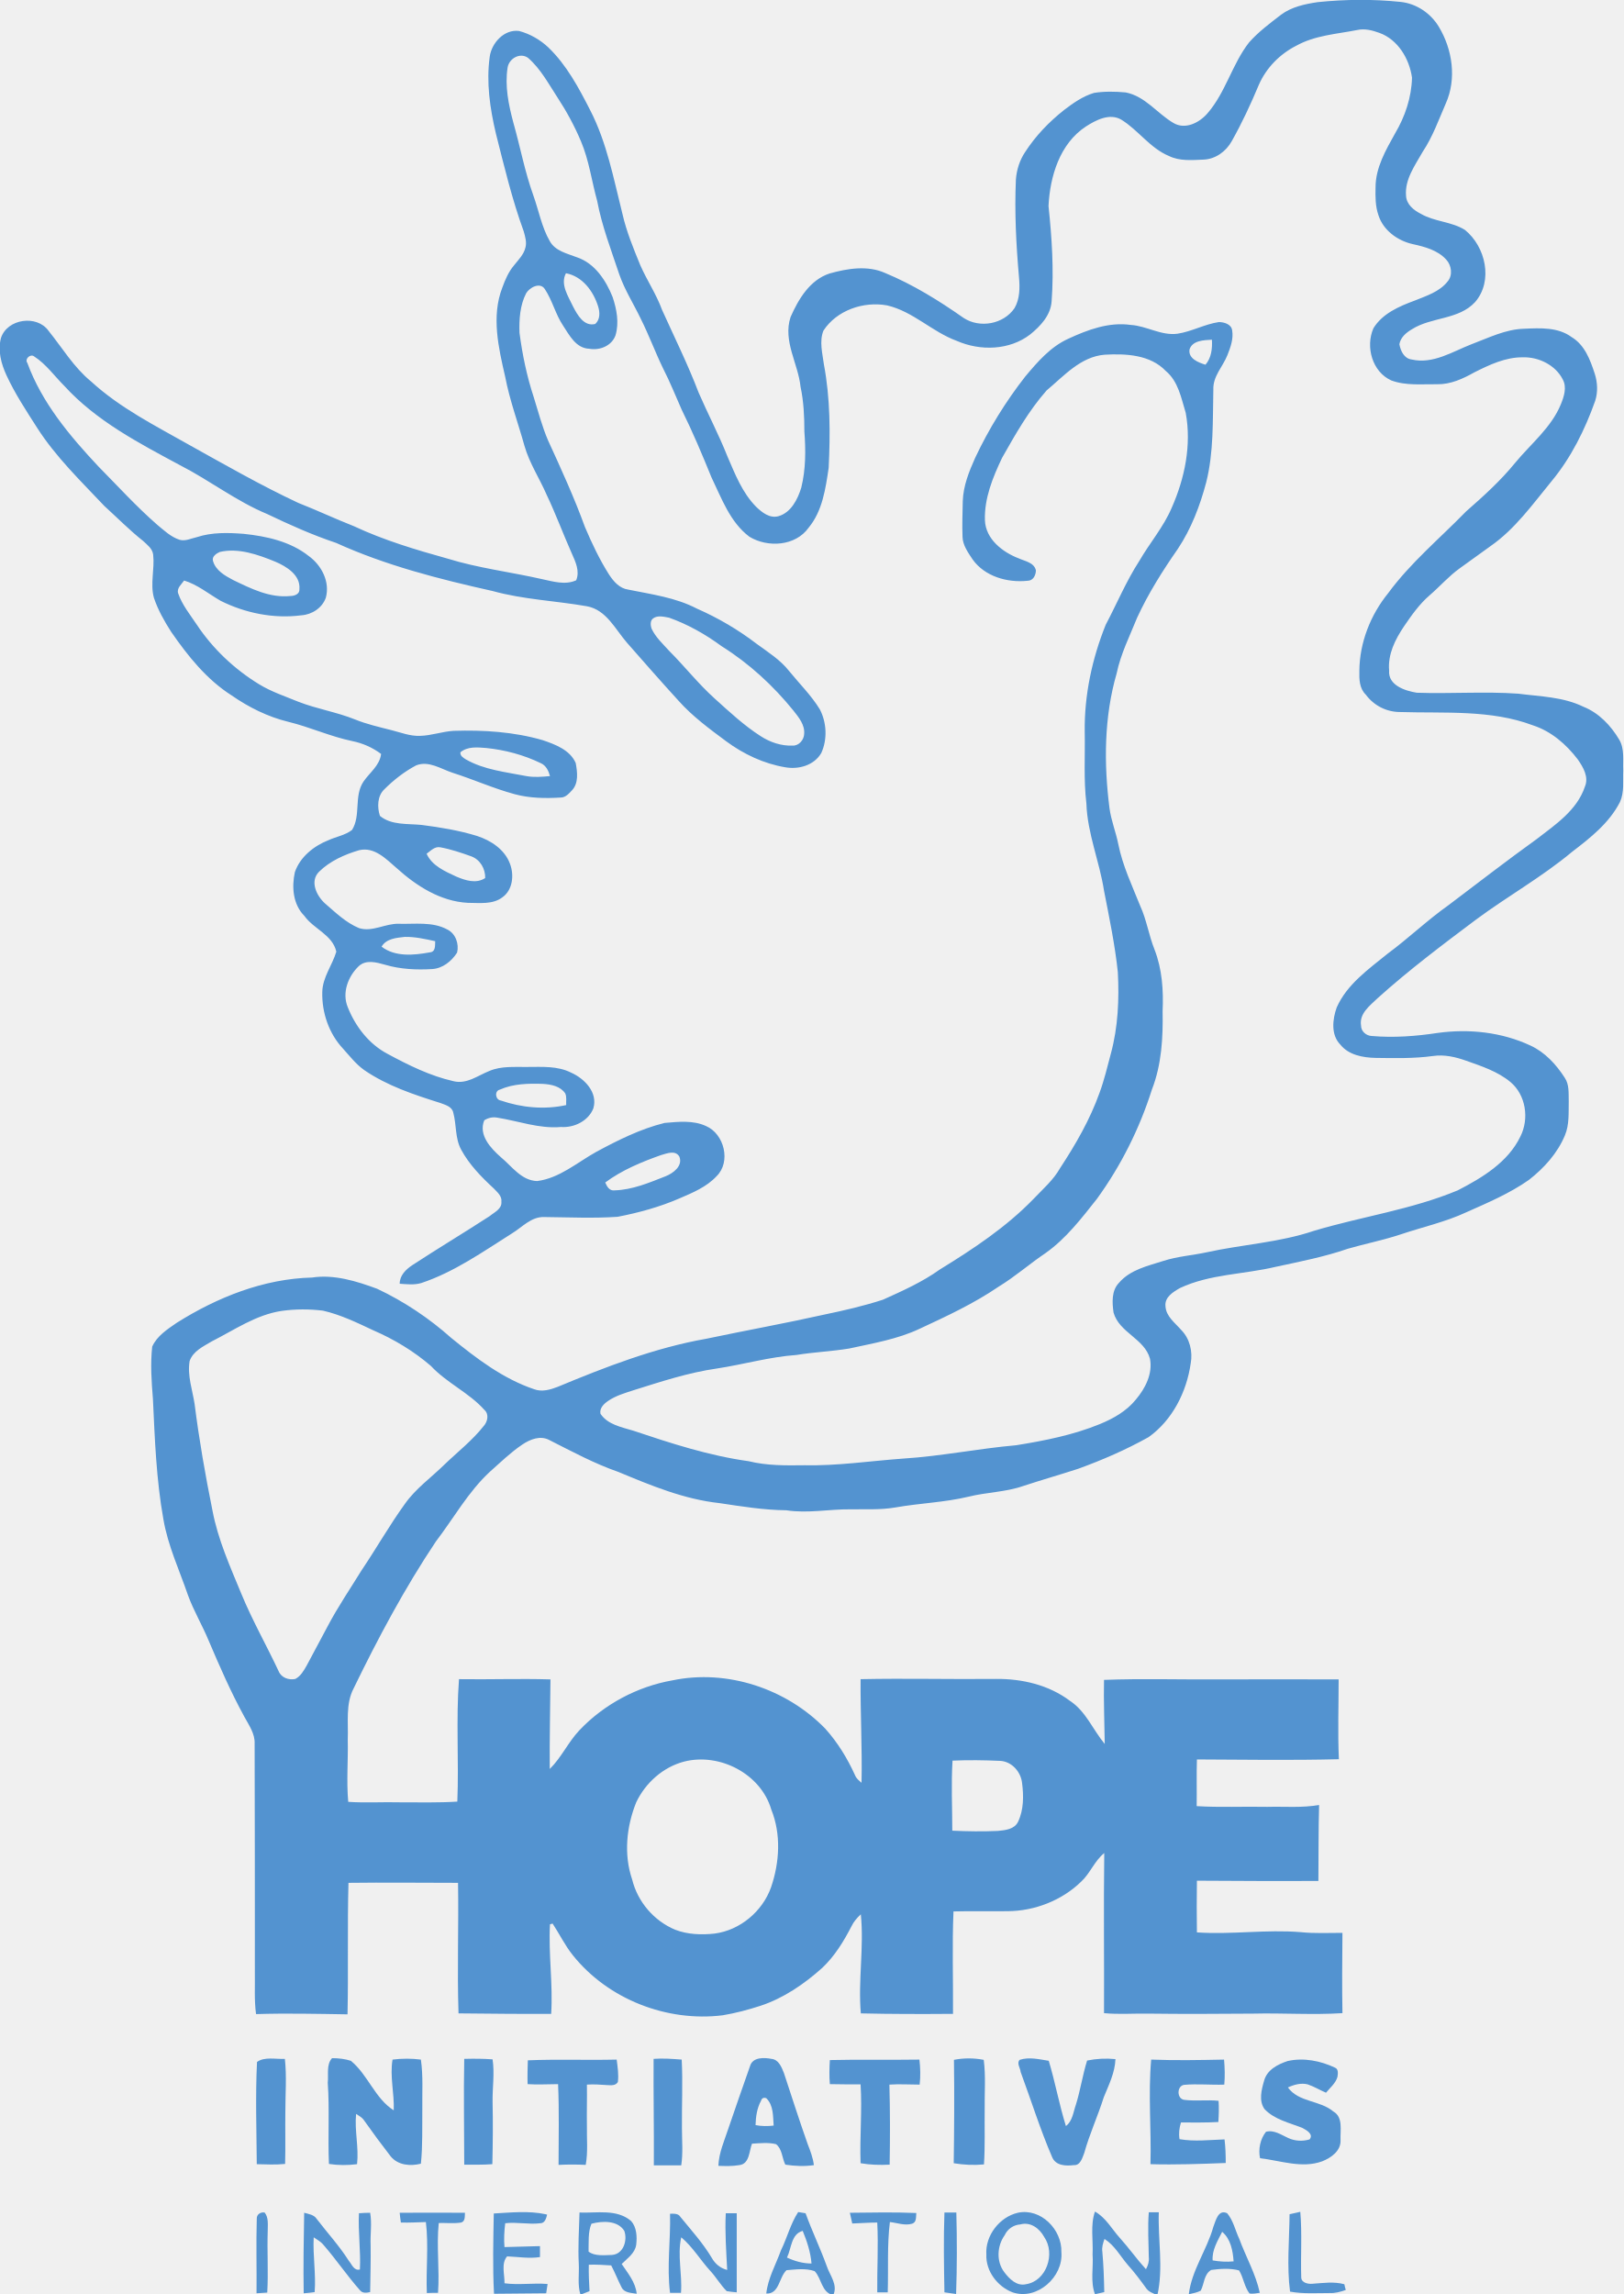
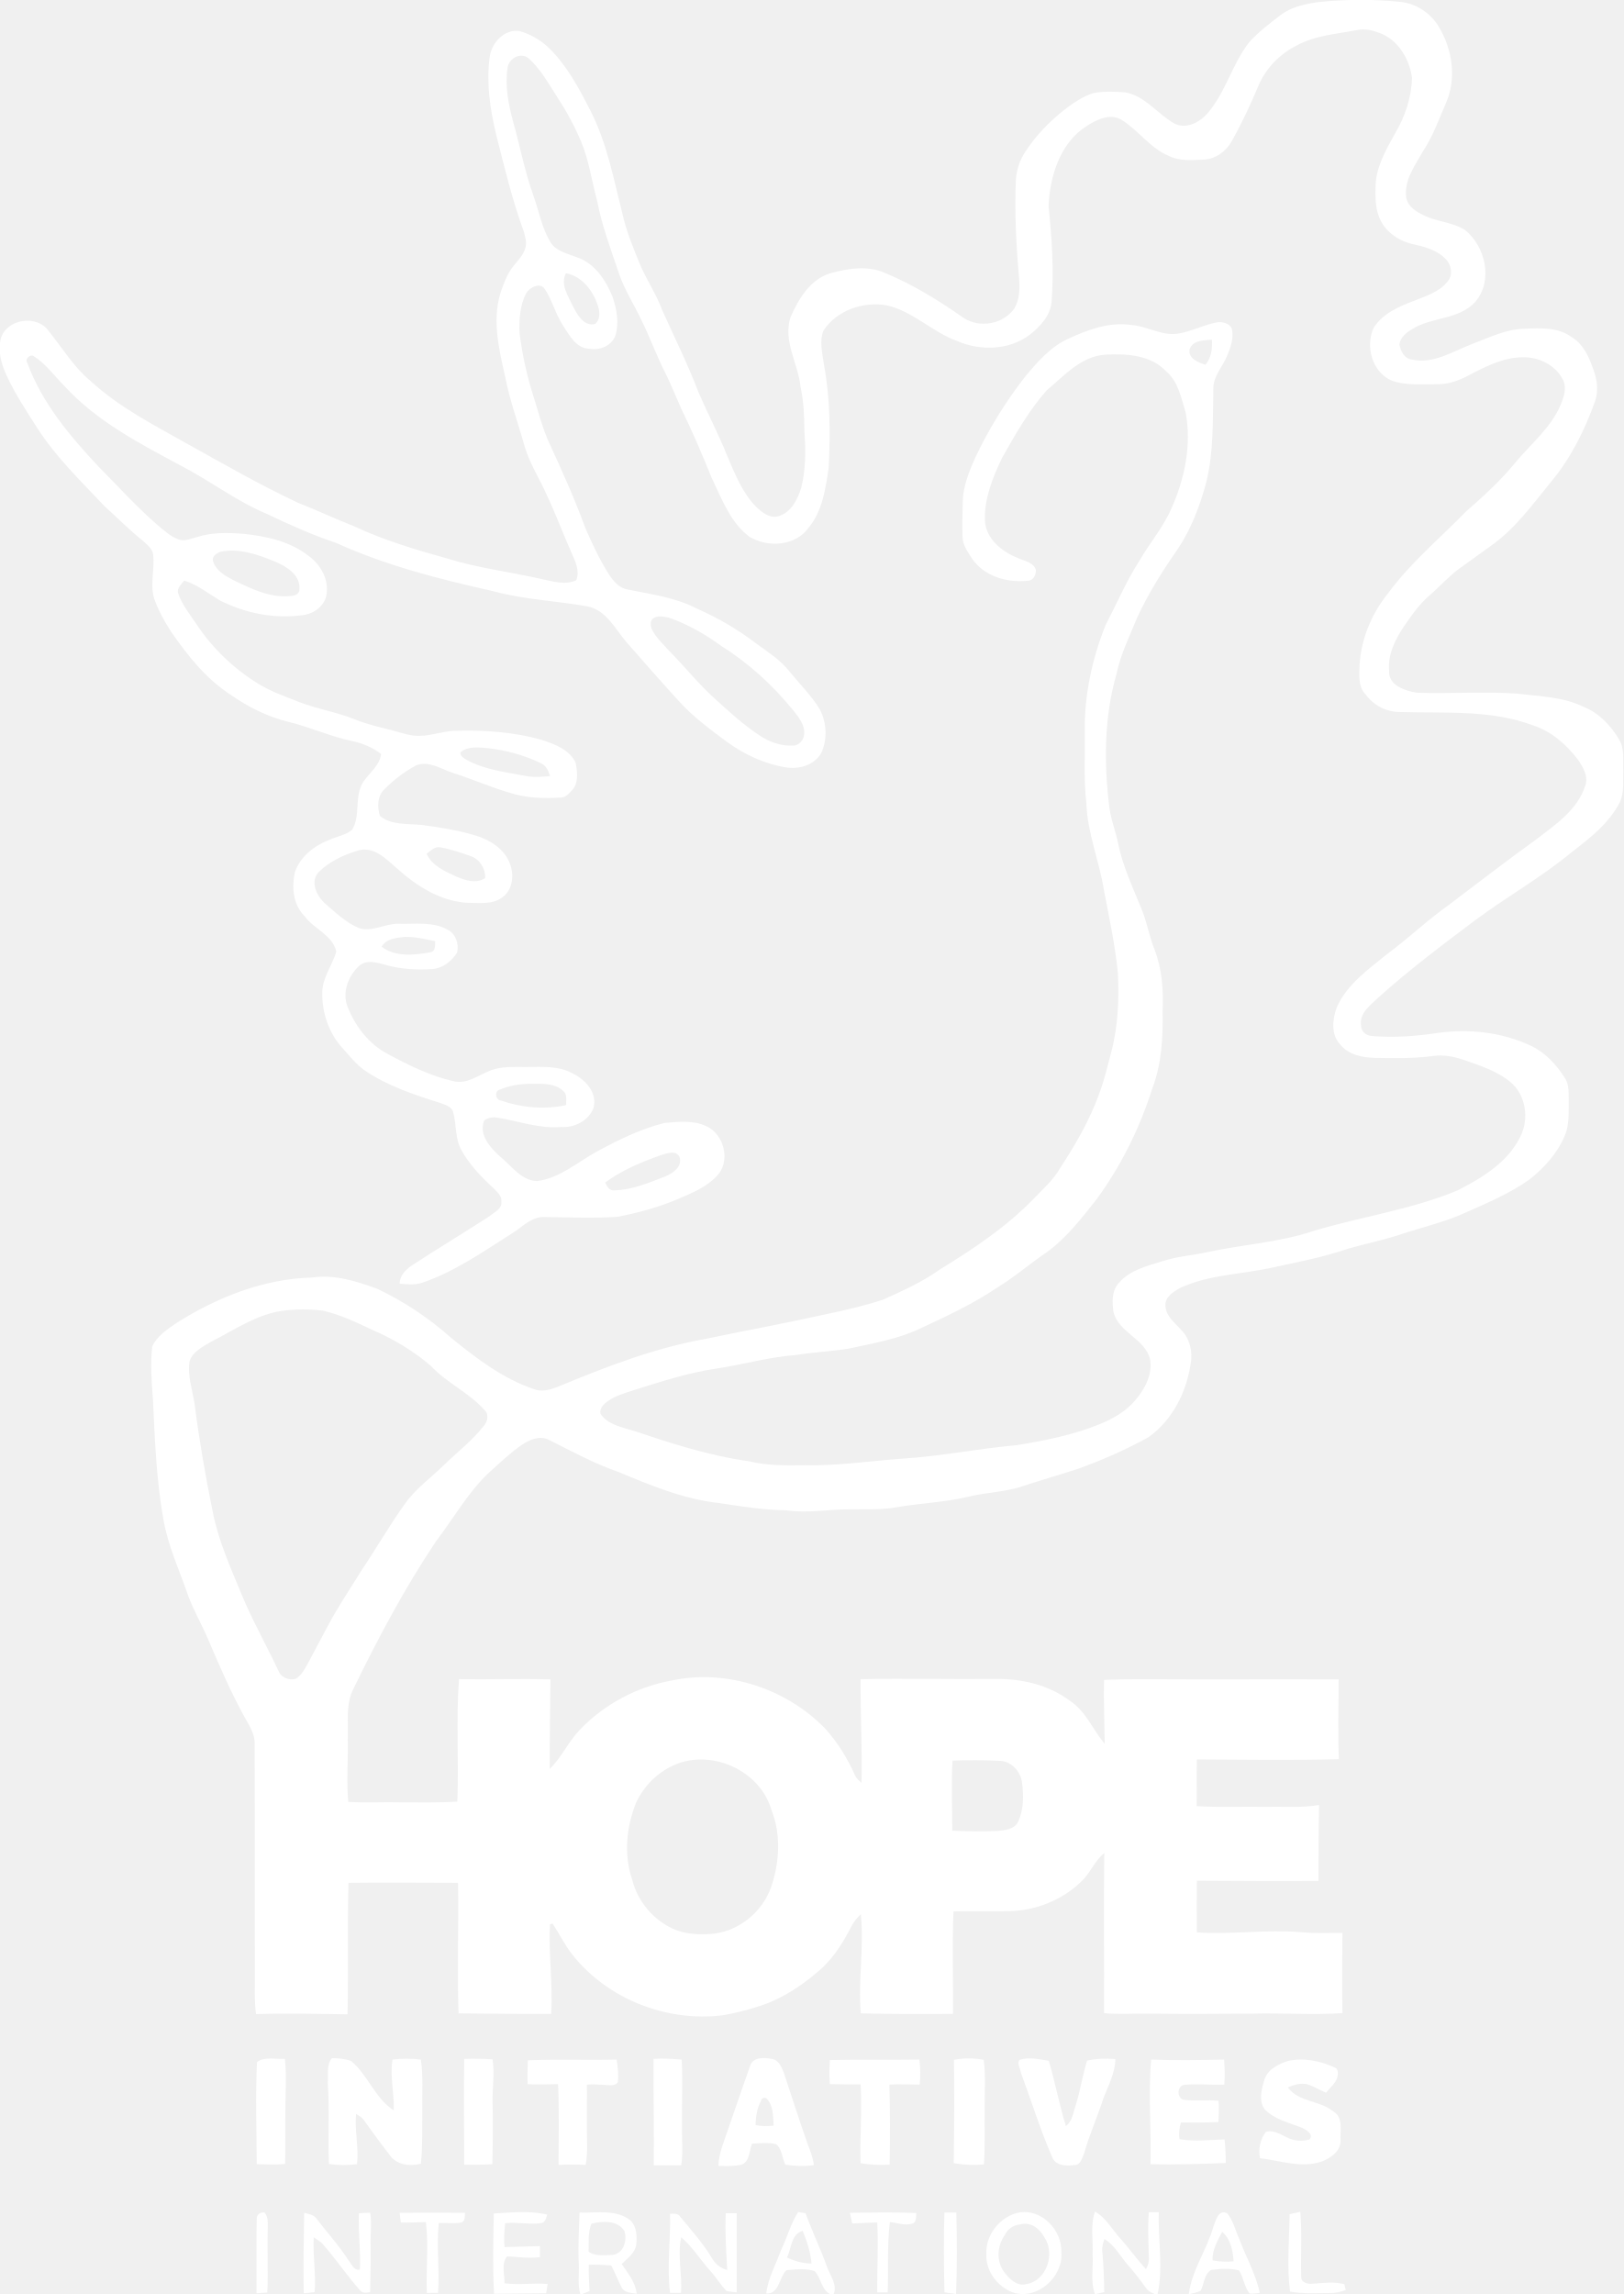
<svg xmlns="http://www.w3.org/2000/svg" version="1.1" id="Layer_1" x="0px" y="0px" viewBox="0 0 681.5 963" style="enable-background:new 0 0 681.5 963;" xml:space="preserve">
  <style type="text/css">
- 	.st0{fill:#5393D0;}
+ 	.st0{fill:#FFFFFF;}
</style>
  <g id="_x23_5393d0ff">
    <path class="st0" d="M537.8,6.2c4.4-3.3,10-4.5,15.4-5.3c11.6-1.2,23.2-1.3,34.8-0.1c6.7,0.7,12.7,4.8,16.1,10.5   c5.7,9.5,7.5,21.8,2.9,32.1c-3,6.9-5.5,14-9.7,20.3c-3.2,5.7-7.6,11.6-7,18.5c0.2,3.7,3.3,6.1,6.3,7.6c5.7,3.3,12.8,3.2,18.4,6.7   c8.7,7,12,21.4,4.3,30.3c-6.9,7.5-18.3,6.2-26.5,11.4c-2.4,1.4-4.8,3.4-5.3,6.3c0.5,2.8,2,6,5.1,6.4c9,2.1,17.2-3.3,25.2-6.4   c7.2-2.7,14.3-6.3,22.1-6.5c6.8-0.3,14.2-0.7,19.9,3.5c5.5,3.3,7.8,9.5,9.7,15.3c1.2,3.7,1.4,7.8,0.2,11.5   c-4.3,12.1-10.1,23.8-18.3,33.7c-7.9,9.6-15.3,20.1-25.7,27.3c-4.3,3.1-8.6,6.2-12.9,9.3c-4.6,3.3-8.3,7.6-12.6,11.3   s-7.6,8.4-10.8,13.1c-3.7,5.5-6.8,11.7-6.2,18.5c-0.5,6.2,6.7,8.5,11.6,9.3c14.2,0.5,28.4-0.6,42.6,0.4c9.2,1.2,18.8,1.3,27.4,5.5   c6.5,2.6,11.5,7.9,15,13.8c2.3,3.9,1.5,8.6,1.7,13c-0.2,4.4,0.5,9-1.4,13.2c-4.5,8.8-12.4,15-20.1,20.9   c-12.7,10.6-27.2,18.7-40.4,28.5c-14,10.5-28.1,21.1-41.2,32.9c-3.2,3.1-7.8,6.4-7,11.5c0,2.5,2.2,4.3,4.5,4.4   c9.3,0.8,18.6,0.1,27.8-1.3c13.1-1.8,26.8-0.3,38.8,5.3c6.1,2.8,10.8,7.9,14.4,13.5c2,2.9,1.6,6.6,1.7,10   c-0.1,4.7,0.3,9.7-1.6,14.2c-3.1,7.5-8.8,13.8-15.1,18.7c-8.1,5.7-17.3,9.6-26.3,13.6c-8.8,4.1-18.4,6.2-27.6,9.3   c-7.2,2.4-14.8,3.9-22.1,6c-9.8,3.4-20.1,5.4-30.3,7.6c-13.4,3.2-27.6,3-40.2,8.9c-2.8,1.6-6.5,3.8-6.1,7.6c0.2,4.3,4,7,6.6,10   c3.6,3.6,4.9,9.1,4,14c-1.7,12-7.7,23.9-17.7,31c-9.5,5.3-19.4,9.6-29.6,13.3c-7.7,2.5-15.4,4.7-23,7.2c-7.4,2.6-15.4,2.6-23,4.5   c-10,2.4-20.4,2.7-30.6,4.5c-6.3,1.1-12.6,0.7-18.9,0.8c-9-0.1-18,1.8-27,0.4c-9.4-0.1-18.7-1.6-28-3c-14.9-1.6-28.8-7.4-42.5-13.1   c-10.1-3.5-19.5-8.6-29-13.4c-3.8-2-8-0.3-11.3,1.9c-4.9,3.3-9.2,7.5-13.6,11.4c-9.1,8.4-15.2,19.5-22.7,29.3   c-13.1,19.6-24.2,40.4-34.5,61.6c-3.5,6.6-2.2,14.4-2.5,21.6c0.2,8.7-0.6,17.4,0.2,26.1c7.3,0.5,14.6,0,21.9,0.2   c8,0,16,0.2,23.9-0.3c0.7-17.1-0.6-34.3,0.7-51.4c12.8,0.2,25.6-0.3,38.4,0.1c-0.1,12.5-0.4,25-0.3,37.6   c4.9-4.8,7.7-11.2,12.4-16.2c10.3-10.9,24.3-18.4,39.1-21c23-4.8,47.9,3.5,64.2,20.3c5.2,5.8,9.3,12.5,12.5,19.6   c0.5,1.3,1.7,2.2,2.7,3.1c0.3-14.5-0.5-29-0.4-43.5c18.9-0.4,37.9,0.1,56.8-0.1c11-0.1,22.2,2.5,31.1,9.2   c6.7,4.4,9.6,12.1,14.6,18.1c-0.1-9-0.5-18-0.3-26.9c15.8-0.6,31.7-0.1,47.6-0.2c17,0,34-0.1,50.9,0c0,11.2-0.4,22.3,0.1,33.5   c-19.8,0.5-39.7,0.2-59.6,0.1c-0.2,6.5,0,13.1-0.1,19.6c9.9,0.6,19.8,0.1,29.7,0.3c7.2-0.2,14.5,0.5,21.7-0.8   c-0.3,10.6-0.2,21.3-0.3,31.9c-17,0.1-34,0-51-0.1c-0.1,7.2-0.1,14.5,0,21.7c14.5,1,29.1-1.3,43.6-0.1c5.8,0.6,11.7,0.3,17.5,0.3   c-0.1,11.3-0.2,22.5,0,33.7c-12.5,0.8-25-0.1-37.5,0.2c-14.7,0.1-29.3,0.2-44,0c-6.2-0.1-12.4,0.4-18.6-0.2   c0.1-22.4-0.2-44.8,0.1-67.2c-4.1,3.3-5.9,8.5-9.7,12c-8.1,7.9-19.5,12.3-30.7,12.4c-7.6,0.1-15.3-0.1-22.9,0.1   c-0.6,14.3-0.1,28.6-0.2,43c-12.9,0.1-25.8,0.1-38.7-0.2c-1.2-13.8,1.4-27.8,0-41.6c-1.6,1.5-3,3.1-3.9,5   c-3.3,6.4-7.1,12.6-12.3,17.5c-7.6,6.8-16.2,12.7-25.9,15.9c-5.2,1.7-10.5,3.1-15.9,4c-23.4,2.9-48.1-6.7-62.9-25.2   c-3.3-4.1-5.6-8.9-8.5-13.3c-0.3,0.1-0.8,0.2-1.1,0.3c-0.7,12.5,1.3,25,0.5,37.6c-12.9,0.1-25.9-0.1-38.9-0.2   c-0.6-18.3,0.1-36.5-0.2-54.8c-15.3,0-30.7-0.2-46,0c-0.5,18.4,0,36.8-0.4,55.2c-12.8-0.2-25.6-0.5-38.4-0.1   c-0.8-5.8-0.4-11.6-0.5-17.4c0-32,0-64.1-0.1-96.1c0.2-4.2-2.4-7.8-4.3-11.3c-5.7-10.4-10.4-21.2-15-32c-2.7-6.5-6.3-12.5-8.7-19.1   c-3.6-10.5-8.4-20.7-10.3-31.8c-3-16.7-3.6-33.7-4.4-50.6c-0.6-7.3-1.1-14.7-0.3-21.9c2-4.5,6.4-7.3,10.3-10   c17-10.7,36.5-18.5,56.8-19c9.3-1.4,18.6,1.5,27.3,4.7c11.3,5.3,21.9,12.4,31.2,20.7c10.6,8.6,21.7,17.1,34.8,21.5   c3.2,1.2,6.7,0.2,9.8-1c20.2-8.4,40.8-16.4,62.4-20.2c16.6-3.5,33.3-6.5,49.8-10.2c8.2-1.7,16.4-3.6,24.4-6.2   c8.2-3.7,16.5-7.4,23.9-12.7c14-8.6,27.9-17.8,39.4-29.7c3.9-4.1,8.3-7.9,11.1-12.9c6.5-9.9,12.5-20.3,16.5-31.5   c2-5.4,3.3-11,4.8-16.6c3-11.1,3.5-22.7,2.9-34.1c-1.2-11.5-3.6-22.9-5.8-34.2c-1.9-12.3-7-24.1-7.4-36.6   c-1.2-10-0.5-20.1-0.7-30.1c-0.2-15.4,3.1-30.7,8.8-44.9c4.7-8.9,8.6-18.3,14.1-26.8c4.4-7.6,10.2-14.3,13.6-22.3   c5.5-12.4,8.4-26.4,5.9-39.9c-1.9-6.2-3.1-13.2-8.4-17.6c-6.5-6.8-16.7-7.3-25.6-6.8c-10.1,0.8-17.1,8.9-24.4,15   c-7.5,8.5-13.1,18.4-18.7,28.3c-3.9,8.2-7.5,17-7.2,26.2c0.3,7.9,7.4,13.4,14.2,16c2.6,1.2,6.4,1.7,7.2,5c0,2-1.1,4.4-3.5,4.4   c-8.5,0.9-18-1.8-23.1-9c-1.9-2.9-4.1-5.9-4.2-9.4c-0.2-5,0-10,0.1-15c0.2-6.4,2.6-12.4,5.2-18.2c5.7-12.1,12.8-23.6,21-34.1   c5.2-6.2,10.6-12.5,18.1-15.9c8.2-3.8,17.1-7.1,26.2-5.8c6.7,0.4,12.8,4.6,19.6,3.7c6-0.9,11.4-4,17.4-4.9c2.2,0,5.3,0.9,5.6,3.5   c0.6,3.6-0.7,7.1-2,10.4c-1.9,4.8-6.1,8.8-5.9,14.4c-0.3,13,0.2,26.3-3,39c-2.6,9.8-6.3,19.5-11.9,27.9   c-6.4,9.2-12.4,18.7-17.1,28.9c-3.1,7.7-6.9,15.2-8.6,23.4c-5.3,18.3-5.4,37.8-3,56.6c0.7,5.2,2.7,10,3.7,15.1   c1.8,9,5.8,17.4,9.2,25.9c2.7,5.9,3.6,12.3,6,18.3c3.2,8.2,3.8,17.2,3.4,25.9c0.2,11.1-0.4,22.4-4.5,32.9   c-5.2,16.4-13,32-23.1,45.9c-6.5,8.2-12.9,16.6-21.5,22.7c-6.7,4.5-12.8,9.9-19.7,14.1c-10.4,7.1-21.8,12.4-33.2,17.7   c-9.3,4.4-19.6,6.1-29.6,8.3c-7.3,1.2-14.8,1.5-22.1,2.7c-11.3,0.8-22.3,4-33.5,5.7c-11.9,1.7-23.4,5.5-34.9,9.1   c-3.7,1.2-7.5,2.3-10.7,4.5c-1.8,1.2-3.7,3.1-3.2,5.4c3.1,4.6,8.9,5.6,13.8,7.1c15.8,5.3,31.8,10.5,48.4,12.8   c7.7,1.9,15.6,1.8,23.4,1.7c13.9,0.3,27.6-1.8,41.5-2.8c15.9-1,31.5-4.2,47.4-5.6c11.9-1.9,24-4.3,35.2-8.9   c5.6-2.3,11.1-5.4,15-10.2c4-4.7,7.2-10.9,6-17.2c-2.3-8.5-12.9-10.9-15.3-19.4c-0.6-4.2-0.9-9.2,2.3-12.5   c4.7-5.5,12.1-7.1,18.7-9.2c5.9-1.9,12.1-2.3,18.1-3.6c15-3.3,30.5-4.1,45-9c20-6,41-8.9,60.4-17c10.3-5.3,21.1-11.8,26.3-22.6   c3.8-7.5,2.3-17.5-4.2-22.9c-5.3-4.4-12-6.6-18.5-8.9c-4.5-1.6-9.2-2.7-14-2c-8,1.1-16,0.9-24,0.8c-5.4-0.1-11.4-1.2-14.9-5.6   c-4-4.1-3.3-10.6-1.5-15.6c4.3-9.7,13.3-16,21.3-22.5c8.8-6.5,16.7-14.1,25.6-20.4c12.3-9.3,24.6-18.8,37.1-27.8   c7.9-6.1,16.9-12.1,20.2-22c1.7-4-0.7-8.1-3-11.4c-4.8-6.3-11.1-11.8-18.8-14.3c-17.8-6.7-37.1-5-55.8-5.6c-5.7,0-11-2.7-14.4-7.3   c-2.7-2.6-2.8-6.5-2.7-10c0.1-11.9,4.7-23.5,12.1-32.6c9.4-12.8,21.7-23,32.7-34.3c7.3-6.4,14.5-12.9,20.6-20.4   c6.6-8,15.2-14.8,19.2-24.6c1.3-3.2,2.6-7.1,0.8-10.4c-3-6-10.1-9.5-16.7-9.3c-7.3-0.1-14,3.1-20.4,6.3c-4.8,2.7-10,5.1-15.6,5   c-6.4-0.1-13.1,0.7-19.3-1.6c-8-3.6-10.9-14.1-7.5-21.9c3.8-6.2,10.8-9.2,17.3-11.6c4.9-2,10.5-3.7,13.9-8.1   c2.2-2.6,1.6-6.8-0.7-9.2c-3.6-3.9-8.9-5.3-13.9-6.4c-6.4-1.4-12.5-5.8-14.5-12.2c-1.3-3.7-1.3-7.8-1.2-11.7   c0-8.2,4.3-15.6,8.2-22.6c4.2-7.1,6.9-15.1,7.1-23.4c-1.1-7.9-5.9-16-13.7-18.8c-3-1.1-6.2-1.9-9.3-1.2c-8.6,1.7-17.7,2.2-25.6,6.6   c-6.9,3.5-12.6,9.3-15.7,16.4c-3.4,8.1-7.1,16.1-11.4,23.7c-2.4,4.3-6.8,7.5-11.8,7.7c-4.9,0.2-10,0.7-14.5-1.5   c-8-3.3-12.9-10.9-20.1-15.3c-4.9-2.8-10.6,0.2-14.8,2.9c-11,7.2-15.1,21-15.7,33.4c1.4,13.3,2.3,26.7,1.3,40   c-0.4,5.9-4.7,10.4-9,13.9c-8.7,6.7-21,7-30.8,2.7c-10.4-3.8-18.4-12.4-29.3-14.9c-9.8-1.8-21.1,2-26.7,10.6   c-1.8,4.5-0.4,9.6,0.2,14.2c2.7,14.3,2.7,28.9,2,43.4c-1.3,8.7-2.6,18.1-8.4,25.1c-5.5,7.8-17.2,8.5-24.9,3.8   c-8.1-6.1-11.6-16-15.9-24.9c-3.9-9.6-7.9-19.1-12.5-28.4c-2.6-5.8-4.9-11.7-7.8-17.3c-3.3-6.8-5.9-13.9-9.3-20.7   c-3-6.3-6.8-12.2-9.1-18.8c-3.4-10.2-7.3-20.3-9.3-30.9c-2.3-8.3-3.4-17-6.8-25c-2.7-6.4-6-12.5-9.8-18.3s-7.1-12.1-12.4-16.7   c-3.3-2.4-8,0.2-8.6,4.1c-1.2,7.7,0.4,15.5,2.4,23c2.9,10.2,4.8,20.6,8.4,30.6c2.3,6.4,3.5,13.3,6.9,19.2c2.3,4.2,7.3,5.2,11.4,6.8   c7.5,2.5,12.2,9.7,15,16.7c1.7,5.1,2.8,10.8,1.2,16.1c-1.6,4.4-6.6,6.4-11,5.6c-5.6-0.2-8.3-5.6-11-9.7c-3.2-4.8-4.5-10.6-7.7-15.4   c-2-3-6.4-0.6-7.8,1.8c-2.6,5-3,11-2.8,16.6c1.2,9.2,3.1,18.3,6,27.1c1.9,6.1,3.5,12.3,6,18.1c5.5,12,11,24,15.5,36.4   c2.9,6.8,6.1,13.6,10.1,19.9c1.9,2.9,4.4,5.8,8,6.3c9.8,2,19.9,3.3,28.9,8c8.9,3.9,17.4,8.9,25.1,14.8c4.8,3.5,9.9,6.7,13.6,11.4   c4.3,5.3,9.3,10.2,12.9,16.1c2.9,5.6,3.2,12.6,0.6,18.3c-3,5.2-9.5,7-15.1,6c-9-1.5-17.5-5.5-24.8-10.9c-7-5.2-14.1-10.4-20-17   c-7.3-8-14.5-16.2-21.6-24.3c-5-5.7-8.7-13.9-16.9-15.4c-13.1-2.3-26.6-2.8-39.6-6.4c-22.4-5-44.8-10.7-65.7-20.2   c-9.9-3.3-19.5-7.6-28.9-12.1c-13-5.4-24.1-14.1-36.6-20.5C58.3,186,40.4,176.7,27,162c-4.2-4.2-7.7-9.2-12.7-12.4   c-1.5-1.2-4.1,1.1-2.8,2.8c6.1,16.7,17.8,30.6,29.8,43.4c8.1,8.2,15.9,16.8,24.6,24.4c2.9,2.4,5.8,5.2,9.5,6.4   c2.4,0.7,4.9-0.6,7.2-1.1c6.4-2.1,13.1-1.9,19.7-1.4c9.6,1,19.6,3.2,27.3,9.3c5.4,3.9,9,10.8,7.2,17.5c-1.5,4.3-5.8,7.1-10.3,7.4   c-11.6,1.5-23.5-0.9-33.9-6.1c-5-2.9-9.7-6.8-15.3-8.5c-1.1,1.6-3.2,3.2-2.5,5.4c1.7,4.9,5,8.9,7.8,13.1   c6.7,10.1,15.8,18.7,26.1,25c5.2,3.2,11,5.1,16.6,7.4c7.7,3,16,4.3,23.7,7.4c4.9,2,10.2,3.2,15.3,4.5c4,1,7.9,2.6,12.1,2.4   c4.7-0.1,9.2-1.8,14-2.1c12.6-0.4,25.3,0.4,37.4,3.9c5.3,1.8,11.5,4.1,13.9,9.6c0.7,3.8,1.3,8.5-1.6,11.5c-1.3,1.4-2.7,3-4.7,3   c-6.4,0.4-13,0.3-19.3-1.4c-8.9-2.4-17.3-6.2-26.1-9c-4.9-1.6-10-5.2-15.3-3.1c-4.9,2.6-9.4,6.1-13.3,10c-3,2.8-3.1,7.5-1.9,11.2   c4.8,4,11.6,3.2,17.5,3.8c7.8,1,15.7,2.3,23.2,4.6c5.9,1.9,11.7,5.7,13.9,11.7c1.8,4.7,1.2,11-3.2,14.1c-4.1,3.1-9.6,2.3-14.5,2.3   c-11.5-0.6-21.6-7.1-29.9-14.6c-4.4-3.8-9.3-9-15.7-7.5c-6.1,1.8-12.2,4.5-16.8,9c-4.1,4-1.1,10.2,2.5,13.4   c4.4,3.8,8.7,8,14.2,10.3c5.6,1.8,11.1-2,16.7-1.8c6.8,0.2,14.2-1,20.4,2.4c3.5,1.7,5,6.1,4.1,9.7c-2.3,3.6-6,6.6-10.4,6.9   c-6.6,0.4-13.4,0.1-19.8-1.8c-3.6-1-8-2.3-11.1,0.6c-4.5,4.3-7.1,11.2-4.6,17.2c3.2,8.1,8.9,15.5,16.7,19.6   c8.9,4.8,18,9.3,27.8,11.5c5.5,1.3,10.1-2.4,14.9-4.3c5.1-2.2,10.7-1.6,16.1-1.7c6.1,0,12.6-0.5,18.3,2.4c5.6,2.5,11.3,8.3,9.3,15   c-2.1,5.3-8.1,8.2-13.6,7.8c-9.1,0.8-17.8-2.5-26.6-3.9c-1.9-0.4-3.9,0-5.6,1.1c-2.5,6.2,2.7,11.7,7,15.5c4.6,3.8,8.6,9.8,15.2,10   c9.4-1.2,16.8-7.8,24.9-12.3c9.1-4.9,18.5-9.6,28.6-12.1c5.8-0.5,12-1.2,17.4,1.3c7.7,3.3,10.6,15.1,4.4,21.1   c-4.2,4.5-10,6.9-15.6,9.3c-8.3,3.6-17.1,6-25.9,7.7c-10.2,0.7-20.5,0.2-30.8,0.1c-5.5-0.2-9.3,4.3-13.6,6.9   c-12.2,7.7-24.2,16.2-38,20.8c-3,0.9-6.1,0.5-9.1,0.3c0-3.5,2.6-6,5.3-7.8c10.7-7,21.7-13.6,32.5-20.6c1.9-1.6,5.2-3,4.9-6   c0.3-2.4-1.7-4-3.2-5.6c-5.2-4.8-10.3-10-13.7-16.3c-2.6-4.8-1.9-10.4-3.3-15.5c-0.5-2.6-3.4-3.3-5.5-4.1   c-11.1-3.5-22.3-7.2-31.9-13.8c-3.5-2.5-6.1-5.9-8.9-9c-5.9-6.3-8.9-15.1-8.7-23.7c0.1-6.2,4.2-11.3,5.9-17   c-1.6-7.1-9.5-9.5-13.4-15c-4.8-4.8-5.4-12.1-4-18.4c2.2-6.4,8-11,14.1-13.4c3.3-1.5,7.1-2.1,9.9-4.3c3.8-6.1,0.7-14.2,4.8-20.3   c2.6-3.8,6.8-6.7,7.4-11.6c-3.6-2.7-7.7-4.5-12.1-5.4c-9.2-1.9-17.8-5.9-26.9-8.1c-8.6-2.1-16.6-6.1-23.8-11.1   c-10.5-6.7-18.3-16.5-25.3-26.6c-2.9-4.5-5.6-9.3-7.3-14.4c-1.6-5.9,0.4-12.1-0.3-18.1c-0.3-2.5-2.5-4.1-4.2-5.7   c-5.8-4.6-10.9-9.8-16.3-14.7c-9.9-10.5-20.4-20.6-28.2-32.8c-4.6-7.2-9.3-14.3-12.9-22.1c-2.2-4.8-3.7-10.3-2.3-15.6   c2.6-8.1,15.1-9.9,20-3c5.8,7.2,10.6,15.3,17.8,21.2c12.2,11.2,27,18.6,41.3,26.7c15.1,8.4,30.1,17,45.7,24.3   c7.9,3.1,15.5,6.7,23.4,9.8c12.6,5.9,26,9.9,39.3,13.6c12.9,4,26.4,5.6,39.6,8.6c4.7,1,9.8,2.6,14.4,0.5c1.6-3.9-0.3-7.8-1.9-11.4   c-3.6-8.1-6.7-16.5-10.5-24.5c-3-6.9-7.2-13.2-9.3-20.5c-2.7-9.7-6.2-19.1-8.1-29c-2.8-12.2-5.9-25.4-1.2-37.5   c1.2-3.3,2.6-6.6,4.9-9.3c1.8-2.3,4.1-4.5,4.8-7.5c0.6-2.2-0.1-4.5-0.7-6.7c-4.9-13.4-8.2-27.3-11.7-41.1   c-2.5-10.6-4.1-21.5-2.6-32.3c0.8-5.8,6.1-11.6,12.3-10.8c4.6,1.2,8.9,3.7,12.3,6.9c7.7,7.4,12.8,17,17.6,26.4   c7,13.6,9.8,28.7,13.5,43.4c1.7,7.5,4.6,14.5,7.5,21.6c2.8,6.4,6.8,12.3,9.2,18.9c5.2,11.5,10.8,22.8,15.3,34.6   c3.9,9,8.5,17.7,12.1,26.8c3.2,7.4,6.2,15.2,12,21.1c2.5,2.4,5.7,5,9.4,4c5.3-1.5,8.1-7.1,9.6-12c1.9-7.7,1.9-15.7,1.3-23.6   c0-6.3-0.3-12.6-1.6-18.7c-1-9.8-7.5-19.2-4.2-29.3c3.3-7.5,8.1-15.6,16.4-18.3c7.5-2.1,15.9-3.5,23.3-0.2   c11.8,4.9,22.6,11.6,33,18.9c6.8,4.4,16.7,2.6,21.3-4.1c2.3-3.9,2.3-8.7,1.9-13.1c-1.2-13.6-1.9-27.3-1.3-40.9   c0.3-4.1,1.6-8.2,3.9-11.6c4.4-6.8,10-12.6,16.3-17.6c3.8-2.9,7.9-5.8,12.6-7.2c4.4-0.7,8.9-0.6,13.3-0.2c8.2,1.6,13.2,8.8,20,12.8   c5,3,11-0.1,14.4-4.1c7.6-8.8,10.3-20.6,17.4-29.7C528.3,13.4,533.1,9.8,537.8,6.2 M240.6,128.7c1.8,3.5,4.6,8.5,9.3,7.3   c2.1-1.9,2-4.9,1.2-7.4c-2-6.4-6.6-12.6-13.5-13.9C235.1,119.4,238.6,124.4,240.6,128.7 M499.4,146.7c-0.6,3.8,3.7,5.5,6.7,6.4   c2.5-2.9,2.9-6.8,2.7-10.5C505.4,142.8,500.6,142.9,499.4,146.7 M92.3,231.7c-1.4,0.6-3.4,1.9-2.9,3.7c1.1,4.1,5.1,6.3,8.5,8.1   c7.5,3.6,15.4,7.6,24,6.7c1.7,0,4-0.8,3.8-2.9c0.5-5.9-5.4-9.5-10.1-11.5C108.3,232.8,100.1,229.9,92.3,231.7 M274.2,259.6   c-1.3,0.9-1.1,2.9-0.7,4.2c1.7,3.7,4.8,6.5,7.5,9.5c6.5,6.5,12.2,13.8,19,19.9c6.2,5.6,12.3,11.3,19.3,15.8c4,2.6,8.7,4.2,13.5,4   c2.6,0.1,4.7-2.4,4.8-4.8c0.4-3.9-2.3-7.1-4.5-9.9c-8.5-10.5-18.6-19.8-30.1-27c-6.8-5-14.2-9.2-22.1-12   C278.7,258.9,276.1,258.2,274.2,259.6 M193.3,315.8c-0.2,1.5,1.2,2.3,2.3,3c7.7,4.4,16.8,5.3,25.4,7c3.3,0.6,6.6,0.3,9.9,0   c-0.6-2.2-1.6-4.4-3.8-5.4c-7.2-3.5-15.1-5.6-23-6.4C200.3,313.7,196.3,313.3,193.3,315.8 M179.1,358.4c2.3,5.1,7.8,7.4,12.5,9.6   c3.8,1.6,8.3,3.1,12.1,0.6c0.1-3.9-2.1-7.7-5.8-9.1c-4.2-1.5-8.6-3-13-3.8C182.5,355.2,180.8,357.2,179.1,358.4 M160.2,397.4   c5.7,4.4,13.6,3.6,20.2,2.4c2.6-0.2,2.2-2.9,2.3-4.7c-4.2-0.9-8.5-1.9-12.8-1.8C166.4,393.7,162.2,394,160.2,397.4 M209.9,457.4   c-2.4,0.5-2,4.3,0.4,4.6c8.7,3,18.4,3.9,27.4,1.9c-0.1-1.6,0.3-3.4-0.4-4.9c-2-3-5.9-3.8-9.4-4   C221.9,454.8,215.5,454.9,209.9,457.4 M277.5,484.9c-8.2,2.9-16.4,6.3-23.4,11.5c0.7,1.7,1.8,3.6,3.9,3.3   c7.5-0.2,14.5-3.2,21.4-5.9c3.3-1.3,7.4-4.4,5.8-8.3C283.5,482.7,280,484.2,277.5,484.9 M118.3,550.3c-10.8,1.6-19.9,8-29.4,12.8   c-3.5,2.1-7.9,4.1-9.3,8.3c-1,6.1,1.2,12.1,2.1,18c1.9,15,4.5,29.9,7.5,44.7c2.3,12.2,7.4,23.5,12.1,34.9   c4.6,11.2,10.6,21.7,15.7,32.6c1.1,2.7,4.3,3.8,7,3.2c2.3-1.2,3.6-3.6,4.8-5.7c2.9-5.5,5.8-10.9,8.7-16.3   c4.3-8.2,9.5-15.8,14.3-23.6c6.2-9.2,11.7-18.9,18.2-27.9c4.5-6.4,11-11,16.5-16.4c5.6-5.4,11.8-10.2,16.6-16.3   c1.6-1.8,2.3-4.9,0.3-6.7c-6.5-7.3-15.8-11.3-22.5-18.5c-7.2-6.2-15.5-11.2-24.3-15c-6.8-3.2-13.6-6.5-21-8.2   C129.9,549.5,124,549.5,118.3,550.3 M287.2,739.5c-8.8,2.3-16.2,8.9-20.1,17.1c-4.1,10.2-5.3,21.9-1.7,32.4   c2.3,9.4,9.2,17.4,18.1,21.1c5.2,2,11,2.2,16.5,1.6c10.7-1.4,20.1-9.3,23.7-19.4c3.6-10.5,4.3-22.3,0.1-32.7   C319.4,744.6,302.1,735.7,287.2,739.5 M399.9,739.1c-0.6,9.8-0.1,19.6-0.1,29.4c6.4,0.3,12.8,0.4,19.2,0.1c3.1-0.3,6.9-0.7,8.4-3.8   c2.4-5,2.4-10.9,1.7-16.3c-0.5-4.7-4.3-9-9.1-9.3C413.3,738.9,406.6,738.8,399.9,739.1z" />
    <path class="st0" d="M139.4,864c2.7,0,5.4,0.3,7.9,1.1c7.2,5.9,10.1,15.8,18,20.8c0.3-7.1-1.7-14.2-0.5-21.3c4-0.5,8-0.5,11.9,0   c1,6.9,0.5,13.8,0.6,20.7c-0.1,7.7,0.2,15.4-0.6,23c-4.4,1.1-9.6,0.7-12.7-3.1c-3.8-4.9-7.5-9.9-11.1-15c-0.8-1.3-2.2-2-3.4-2.8   c-0.7,7,1.2,14,0.4,21.1c-3.9,0.5-7.9,0.5-11.8-0.1c-0.5-11.3,0.3-22.7-0.5-34.1C138,871,136.9,866.7,139.4,864z" />
    <path class="st0" d="M107.9,865.6c3.1-2.3,7.9-1.1,11.7-1.3c0.8,7.3,0.2,14.7,0.2,22.1c-0.1,7.3,0.1,14.7-0.1,22   c-4,0.4-7.9,0.2-11.9,0.1C107.7,894.2,107.2,879.9,107.9,865.6z" />
    <path class="st0" d="M194.9,864.3c4-0.1,7.9-0.1,11.9,0.2c0.9,6-0.1,11.9,0,17.9c0.2,8.7,0.1,17.4-0.1,26.1   c-3.9,0.3-7.9,0.2-11.8,0.2C194.9,893.9,194.6,879.1,194.9,864.3z" />
    <path class="st0" d="M221.6,864.9c12.4-0.5,24.9,0,37.3-0.3c0.4,3.1,0.9,6.3,0.5,9.4c-0.9,1.6-2.9,1.4-4.5,1.3   c-2.9-0.2-5.7-0.4-8.5-0.2c0.1,5.7-0.1,11.5,0,17.2c-0.1,5.5,0.5,11-0.5,16.5c-3.8-0.2-7.6-0.2-11.4,0c0-11.3,0.3-22.6-0.2-33.9   c-4.3,0-8.6,0.3-12.8,0C221.4,871.6,221.5,868.2,221.6,864.9z" />
    <path class="st0" d="M274.4,864.3c3.9-0.3,7.9,0,11.8,0.3c0.5,9.6,0,19.2,0.1,28.9c0,5.2,0.5,10.4-0.3,15.5c-3.9,0-7.7,0-11.5,0   C274.6,894.1,274.3,879.2,274.4,864.3z" />
    <path class="st0" d="M314.9,867.3c1.1-3.8,5.9-3.6,9-3c3,0.3,4.2,3.4,5.2,5.9c3.3,10,6.5,20,10,29.9c1.1,2.8,2.2,5.7,2.6,8.8   c-4,0.6-8,0.4-12-0.2c-1.4-2.8-1.3-6.6-3.9-8.6c-3.3-0.8-6.7-0.4-10.1-0.2c-1.2,3.1-1,8.6-5.4,9c-2.9,0.5-5.8,0.4-8.7,0.3   c0.2-5.5,2.5-10.5,4.2-15.7C308.8,884.8,311.8,876,314.9,867.3 M319.5,881.9c-1.7,3.1-2.2,6.7-2.3,10.2c2.5,0.5,5.1,0.5,7.6,0.2   c-0.3-3.9,0-8.5-3.1-11.5C320.6,880.4,319.8,880.8,319.5,881.9z" />
    <path class="st0" d="M348.4,864.8c12.5-0.3,25,0,37.6-0.2c0.4,3.5,0.5,7,0.1,10.5c-4.3,0-8.5-0.3-12.7,0   c0.3,11.2,0.3,22.4,0.1,33.6c-4.1,0.2-8.1,0.1-12.2-0.6c-0.4-11,0.7-22.1,0-33.1c-4.3,0-8.6,0-12.9-0.1   C348.1,871.6,348.2,868.2,348.4,864.8z" />
    <path class="st0" d="M400.5,864.7c4.1-0.8,8.3-0.8,12.5,0c0.9,6.9,0.3,13.8,0.4,20.7c-0.1,7.7,0.2,15.5-0.3,23.2   c-4.2,0.4-8.5,0.2-12.7-0.5C400.6,893.7,400.7,879.2,400.5,864.7z" />
    <path class="st0" d="M428.1,864.7c4-1.3,8.2-0.2,12.2,0.4c2.7,9,4.4,18.4,7.2,27.4c2.8-2.1,3.1-5.9,4.2-9   c1.9-6.1,2.8-12.4,4.7-18.5c3.9-0.8,7.9-1,11.9-0.6c-0.2,5.7-2.8,10.8-4.9,16c-2.5,7.9-6,15.5-8.2,23.4c-0.8,2-1.6,5.3-4.4,5.1   c-3.3,0.4-7.6,0.3-9.1-3.4c-5-11.6-8.8-23.8-13.2-35.7C428.4,868.2,426.7,866.1,428.1,864.7z" />
    <path class="st0" d="M483.3,864.6c10.2,0.4,20.4,0.2,30.6,0c0.3,3.5,0.4,7,0.1,10.5c-5.6,0.2-11.3-0.4-16.9,0.1   c-3.1,0.5-3.1,5.9,0.1,6.3c4.8,0.6,9.6-0.1,14.4,0.4c0.2,3,0.1,5.9-0.1,8.9c-5.2,0.3-10.5,0.2-15.7,0.2c-0.7,2.3-1,4.6-0.6,7   c6.3,1.1,12.6,0.3,18.9,0.1c0.4,3.3,0.5,6.6,0.5,9.9c-10.5,0.4-21,0.8-31.6,0.5C483.4,893.9,482,879.2,483.3,864.6z" />
    <path class="st0" d="M540.6,865.2c6.7-1.5,13.8-0.1,19.9,2.8c1.5,0.6,1.2,2.6,1,3.9c-0.8,2.7-3.1,4.5-4.8,6.6   c-2.6-1.1-5-2.6-7.7-3.5c-2.8-0.7-5.7,0.1-8.3,1.3c4.6,6.3,13.4,5.3,19.1,10.1c4.2,2.4,2.8,8,3,12c0.2,4.5-3.9,7.4-7.7,8.9   c-8.5,3.1-17.5-0.3-26.1-1.3c-0.8-3.8,0.1-8.1,2.5-11.1c3.4-0.9,6.4,1.3,9.3,2.6c2.8,1.3,6,1.5,9,0.6c1.8-2.2-1.3-3.9-3-4.8   c-5.5-2.2-11.7-3.5-15.9-7.9c-2.5-3.5-1.3-8.1-0.2-11.9C531.9,868.9,536.4,866.6,540.6,865.2z" />
    <path class="st0" d="M167.8,928.9c9.1-0.1,18.3,0,27.4,0c-0.1,1.4,0.2,3.6-1.6,4.1c-3.1,0.5-6.3,0.1-9.4,0.2   c-1,9.8,0.4,19.6-0.3,29.3c-1.6,0-3.1,0-4.7,0.1c-0.4-9.9,0.8-19.9-0.4-29.8c-3.5,0.1-7,0.3-10.5,0.2   C168.1,931.6,167.9,930.2,167.8,928.9z" />
    <path class="st0" d="M243.3,928.8c7.3,0.3,15.7-1.6,21.7,3.6c2.3,2.6,2.5,6.6,2.1,9.9c-0.5,3.6-3.7,5.7-6.1,8.1   c2.6,3.9,5.8,7.6,6.3,12.5c-2.1-0.4-5.1-0.3-6.3-2.6c-1.6-3.1-2.8-6.3-4.4-9.3c-3.1-0.2-6.3-0.4-9.4-0.3c-0.1,3.7,0.1,7.4,0.3,11.1   c-1.3,0.5-2.5,1-3.8,1.5c-1.3-4.2-0.5-8.5-0.7-12.8C242.6,943.2,243.1,936,243.3,928.8 M248.3,933.5c-1.5,3.6-1.1,7.9-1.2,11.7   c2.5,2,6.7,1.5,9.9,1.4c4.8-0.4,6.5-6.2,5.1-10.1C259.3,932,252.8,932.3,248.3,933.5z" />
    <path class="st0" d="M335.1,928.6c1,0.2,2.1,0.3,3.1,0.5c2.7,7.5,6.2,14.7,8.9,22.2c1.3,3.9,4.8,7.9,2.7,12.2   c-5-1.2-4.8-7-7.8-10.1c-3.7-1.3-7.9-0.7-11.8-0.4c-3.2,3-3,10.1-8.5,9.8c0.7-6.4,4-12.1,6.2-18.2   C330.5,939.3,331.9,933.5,335.1,928.6 M330.4,947.7c3.2,1.5,6.7,2.5,10.3,2.5c-0.4-4.8-1.9-9.3-3.7-13.7   C332.1,937.8,332.3,943.9,330.4,947.7z" />
    <path class="st0" d="M356.8,928.9c9.3-0.1,18.6-0.3,27.9,0.1c-0.2,1.6,0.2,3.9-1.8,4.5c-3.1,0.9-6.3-0.4-9.3-0.7   c-1.2,9.8-0.6,19.7-0.9,29.5c-1.5,0-2.9,0-4.4,0c-0.1-9.8,0.5-19.5,0-29.3c-3.5,0-7,0.3-10.5,0.4   C357.5,931.9,357.1,930.4,356.8,928.9z" />
    <path class="st0" d="M396.5,928.8c1.7,0,3.3,0,5,0c0.3,11.4,0.3,22.8-0.1,34.2c-1.6-0.2-3.3-0.5-4.9-0.7   C396.3,951.1,396.1,939.9,396.5,928.8z" />
    <path class="st0" d="M427.3,928.9c9.7-2.1,18.6,7.1,18.3,16.5c0.9,10.4-10.2,20.4-20.5,16.9c-6.3-2.4-11.3-8.9-11-15.9   C413.6,938.5,419.6,930.7,427.3,928.9 M428.3,933.8c-2.8,0.2-5.3,1.9-6.5,4.5c-3.2,4.5-3.6,11-0.2,15.5c2.1,2.8,5.2,6,9.1,5.1   c8.7-1.3,12.5-12.9,7.7-19.8C436.4,935.4,432.6,932.6,428.3,933.8z" />
    <path class="st0" d="M482.3,928.7c1.4,0,2.8,0,4.2,0c-0.4,11.6,2,23.3-0.6,34.8c-1.8-0.8-3.8-1.4-4.9-3.2c-2.4-3.3-4.8-6.5-7.5-9.5   c-3.2-3.7-5.5-8.2-9.8-10.9c-0.6,1.7-1.2,3.5-0.9,5.4c0.5,5.6,0.7,11.2,0.8,16.9c-1.3,0.3-2.6,0.6-3.9,0.9c-2-5.4-0.6-11.1-1-16.7   c0.3-6-1-12.3,1-18c4.5,2.5,7,7.2,10.3,10.9c3.9,4.3,7.2,9,11.1,13.3c0.9-1.6,1.4-3.3,1.2-5.1C482.2,941.2,481.8,935,482.3,928.7z" />
    <path class="st0" d="M509.4,934.8c1-2.5,2-7.5,5.8-5.7c2.6,3.1,3.4,7.2,5.1,10.8c2.8,7.6,6.9,14.7,8.6,22.6   c-1.4,0.2-2.8,0.5-4.3,0.3c-2.2-2.8-2.5-6.6-4.4-9.7c-3.8-1-7.9-0.7-11.7-0.2c-3.1,1.8-2.9,5.9-4.4,8.7c-1.5,0.8-3.3,1.1-5,1.5   C500.3,953,506.7,944.5,509.4,934.8 M513.1,936.9c-1.9,3.8-4.3,7.6-4,12c2.9,0.5,5.9,0.7,8.8,0.4   C517.6,944.9,516.7,939.9,513.1,936.9z" />
    <path class="st0" d="M541.4,929.5c1.5-0.3,3-0.7,4.5-1c0.8,9.2,0.1,18.4,0.4,27.6c0.1,2.2,2.9,2.8,4.7,2.6c4.5-0.3,9-1,13.4,0.2   c0.1,0.6,0.4,1.8,0.6,2.4c-2.2,0.8-4.5,1.4-6.8,1.3c-5.5,0-11.1,0.4-16.6-0.6C540.2,951.3,541.3,940.4,541.4,929.5z" />
    <path class="st0" d="M107.8,931.4c-0.1-1.8,1.6-2.9,3.3-2.6c1.7,2.1,1.3,5,1.3,7.6c-0.3,8.7,0.3,17.3-0.2,26   c-1.5,0.1-3,0.2-4.5,0.3C107.8,952.3,107.5,941.8,107.8,931.4z" />
    <path class="st0" d="M127.7,928.9c1.8,0.5,4.1,0.8,5.2,2.5c4.5,5.9,9.5,11.3,13.5,17.6c1.3,1.5,2.2,4.4,4.7,3.7   c0.4-7.8-0.8-15.7-0.4-23.6c1.5-0.1,3.1-0.2,4.7-0.2c0.8,4.5,0,9,0.2,13.6c0.1,6.6-0.1,13.2-0.2,19.7c-1.5,0.3-3.2,0.6-4.3-0.8   c-5.4-6.1-9.9-12.8-15.2-18.9c-1.1-1.4-2.7-2.3-4.2-3.3c-0.4,7.7,1,15.3,0.4,23c-1.5,0.2-3,0.4-4.6,0.5   C127.3,951.4,127.5,940.1,127.7,928.9z" />
    <path class="st0" d="M207.3,929.2c7.2-0.4,14.6-1.2,21.7,0.3l0.7,0.2c-0.4,1.5-0.9,3.6-2.9,3.6c-4.9,0.6-9.8-0.6-14.7,0   c-0.4,3.3-0.6,6.7-0.3,10c5-0.1,9.9-0.3,14.9-0.4c0,1.5,0,3,0,4.6c-4.6,0.7-9.2-0.1-13.8-0.3c-2.6,3-1,7.6-1.1,11.3   c6,0.8,12.1-0.2,18.1,0.3c-0.2,1.3-0.4,2.6-0.6,3.9c-7.3,0.1-14.6,0.1-21.9,0.2C206.8,951.6,207.1,940.4,207.3,929.2z" />
    <path class="st0" d="M281.3,929.3c1.6,0,3.5-0.2,4.4,1.4c4.5,5.5,9.4,10.9,13.1,17.1c1.4,2.5,3.6,4.4,6.5,5.1   c-0.4-7.9-1-15.8-0.6-23.8c1.5,0,3.1,0,4.6,0c0,11.1,0,22.1,0,33.2c-1.4-0.1-2.8-0.3-4.2-0.5c-2.6-2.6-4.4-5.8-6.9-8.5   c-4.2-4.6-7.4-10.1-12.2-14.1c-1.7,7.7,0.5,15.6-0.1,23.3c-1.5,0-3.1,0-4.6,0C279.9,951.4,281.6,940.3,281.3,929.3z" />
  </g>
</svg>
